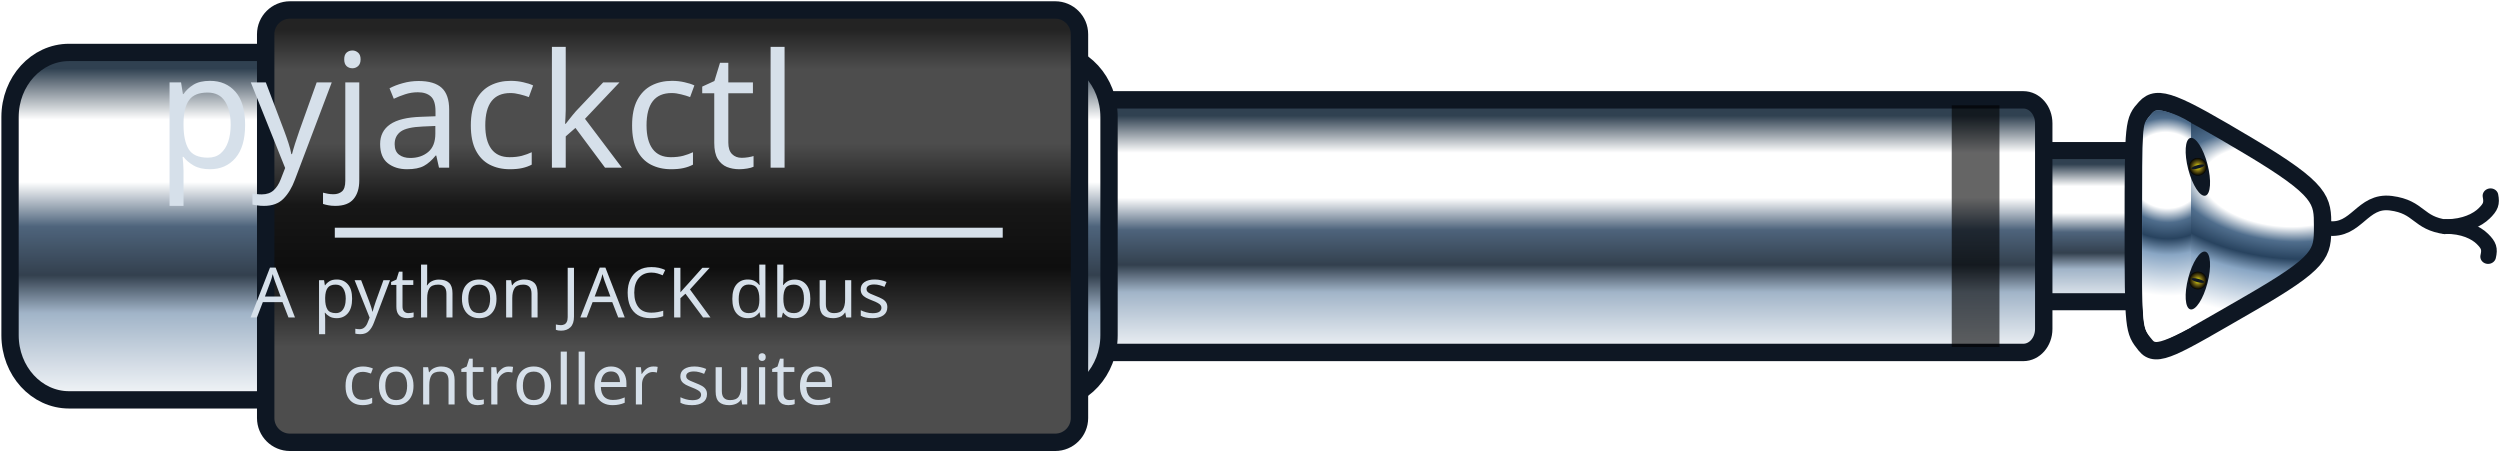
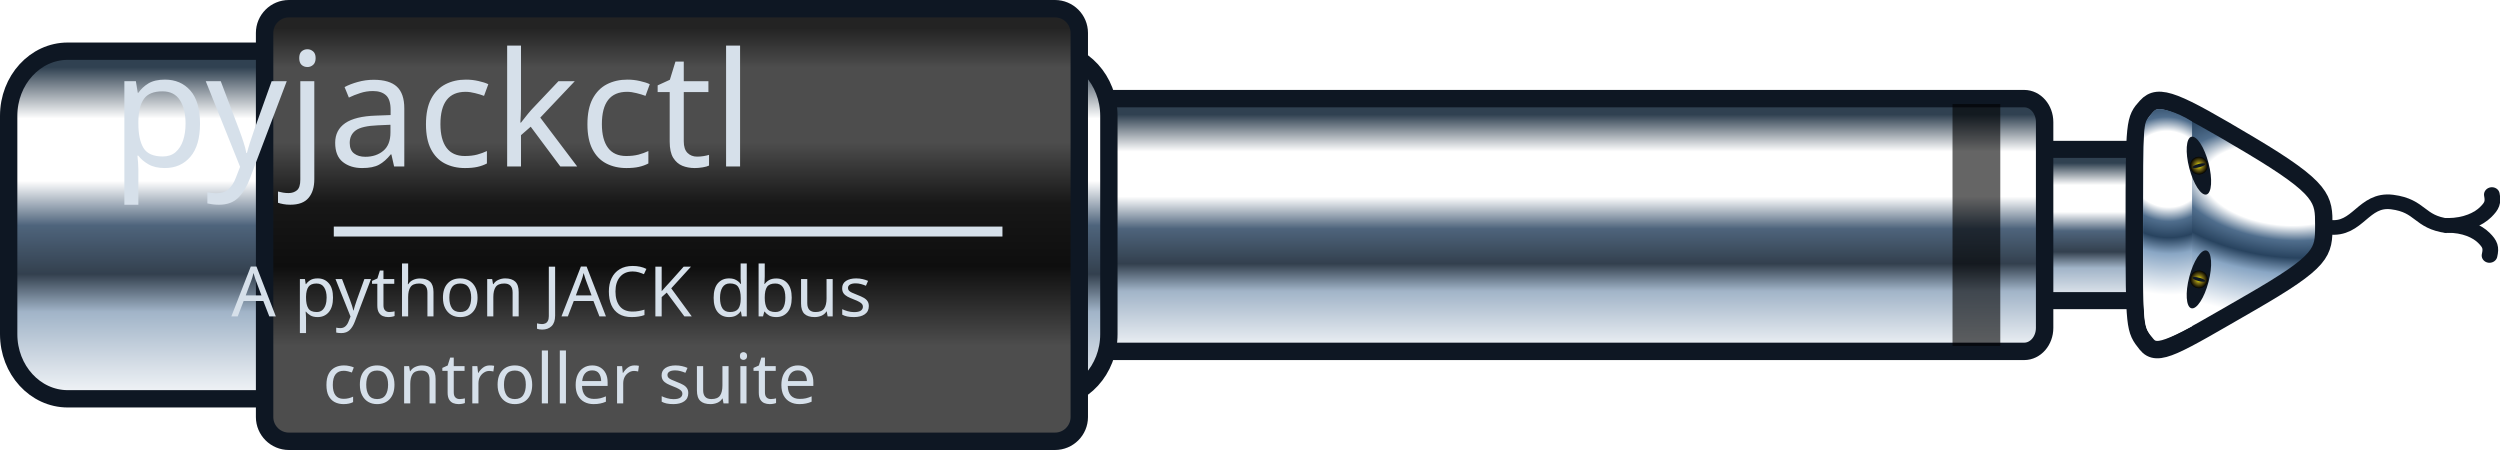
- <svg xmlns="http://www.w3.org/2000/svg" xmlns:xlink="http://www.w3.org/1999/xlink" width="503" height="91" id="svg2" version="1.0">
+ <svg xmlns="http://www.w3.org/2000/svg" xmlns:xlink="http://www.w3.org/1999/xlink" width="500" height="90" id="svg2" version="1.0">
  <defs id="defs4">
    <linearGradient id="linearGradient4494">
      <stop id="stop4496" offset="0" style="stop-color:#fbff04;stop-opacity:1;" />
      <stop style="stop-color:#7c6c14;stop-opacity:1;" offset="0.45" id="stop4502" />
      <stop style="stop-color:#000000;stop-opacity:1;" offset="1" id="stop4506" />
    </linearGradient>
    <linearGradient id="linearGradient5324">
      <stop style="stop-color:#ffffff;stop-opacity:1;" offset="0" id="stop5328" />
      <stop id="stop5330" offset="0.302" style="stop-color:#ffffff;stop-opacity:1;" />
      <stop style="stop-color:#506e8d;stop-opacity:1;" offset="0.416" id="stop5332" />
      <stop id="stop5334" offset="0.545" style="stop-color:#28435f;stop-opacity:1;" />
      <stop style="stop-color:#89a6c4;stop-opacity:1;" offset="0.673" id="stop5336" />
      <stop id="stop5338" offset="1" style="stop-color:#ffffff;stop-opacity:1;" />
    </linearGradient>
    <linearGradient id="linearGradient9075">
      <stop id="stop9077" offset="0" style="stop-color:#232323;stop-opacity:1;" />
      <stop style="stop-color:#4d4d4d;stop-opacity:1;" offset="0.094" id="stop9079" />
      <stop id="stop9081" offset="0.271" style="stop-color:#4d4d4d;stop-opacity:1;" />
      <stop style="stop-color:#171717;stop-opacity:1;" offset="0.416" id="stop9083" />
      <stop id="stop9085" offset="0.565" style="stop-color:#0e0e0e;stop-opacity:1;" />
      <stop style="stop-color:#4d4d4d;stop-opacity:1;" offset="0.753" id="stop10078" />
      <stop id="stop9087" offset="1" style="stop-color:#4d4d4d;stop-opacity:1;" />
    </linearGradient>
    <linearGradient id="linearGradient9051">
      <stop style="stop-color:#304151;stop-opacity:1;" offset="0" id="stop9053" />
      <stop id="stop9059" offset="0.151" style="stop-color:#ffffff;stop-opacity:1;" />
      <stop style="stop-color:#ffffff;stop-opacity:1;" offset="0.334" id="stop9061" />
      <stop id="stop9063" offset="0.465" style="stop-color:#4e647c;stop-opacity:1;" />
      <stop style="stop-color:#33404e;stop-opacity:1;" offset="0.608" id="stop9065" />
      <stop id="stop10076" offset="0.719" style="stop-color:#a1b4c8;stop-opacity:1;" />
      <stop style="stop-color:#ffffff;stop-opacity:1;" offset="1" id="stop9055" />
    </linearGradient>
    <linearGradient xlink:href="#linearGradient9051" id="linearGradient3217" x1="310.814" y1="23.289" x2="310.814" y2="72.663" gradientUnits="userSpaceOnUse" />
    <linearGradient xlink:href="#linearGradient9051" id="linearGradient4196" x1="422.797" y1="33.038" x2="422.797" y2="62.423" gradientUnits="userSpaceOnUse" />
    <linearGradient xlink:href="#linearGradient9051" id="linearGradient4204" x1="36.824" y1="13.772" x2="36.824" y2="82.216" gradientUnits="userSpaceOnUse" />
    <linearGradient xlink:href="#linearGradient9075" id="linearGradient4206" x1="132.988" y1="5.902" x2="132.988" y2="90.754" gradientUnits="userSpaceOnUse" />
    <radialGradient xlink:href="#linearGradient5324" id="radialGradient4214" cx="465.71" cy="142.627" fx="465.71" fy="142.627" r="20.794" gradientTransform="matrix(2.392088,0.3897221,-0.2073079,1.272477,-615.9024,-223.2885)" gradientUnits="userSpaceOnUse" />
    <radialGradient xlink:href="#linearGradient5324" id="radialGradient4216" gradientUnits="userSpaceOnUse" gradientTransform="matrix(-0.8103814,0.8879183,-0.9092819,-0.8298774,850.404,-315.3442)" cx="447.519" cy="57.596" fx="447.519" fy="57.596" r="20.794" />
    <radialGradient xlink:href="#linearGradient5324" id="radialGradient4482" gradientUnits="userSpaceOnUse" gradientTransform="matrix(2.402584,0.318676,-0.1669918,1.259038,-626.6063,-188.285)" cx="465.968" cy="147.075" fx="465.968" fy="147.075" r="20.794" />
    <radialGradient xlink:href="#linearGradient4494" id="radialGradient4492" gradientUnits="userSpaceOnUse" gradientTransform="matrix(-2.4898682e-2,9.2923176e-2,-9.2923885e-2,-2.4898862e-2,471.1336,39.02734)" cx="445.48" cy="97.302" fx="445.48" fy="97.302" r="20.794" />
    <radialGradient xlink:href="#linearGradient4494" id="radialGradient4514" gradientUnits="userSpaceOnUse" gradientTransform="matrix(-9.2923211e-2,-2.4898727e-2,2.4898772e-2,-9.2923404e-2,492.0252,98.43249)" cx="466.892" cy="94.782" fx="466.892" fy="94.782" r="20.794" />
+     <linearGradient xlink:href="#linearGradient9051" id="linearGradient2261" gradientUnits="userSpaceOnUse" x1="422.797" y1="33.038" x2="422.797" y2="62.423" />
+     <linearGradient xlink:href="#linearGradient9051" id="linearGradient2263" gradientUnits="userSpaceOnUse" x1="310.814" y1="23.289" x2="310.814" y2="72.663" />
+     <linearGradient xlink:href="#linearGradient9051" id="linearGradient2265" gradientUnits="userSpaceOnUse" x1="310.814" y1="23.289" x2="310.814" y2="72.663" />
+     <linearGradient xlink:href="#linearGradient9051" id="linearGradient2267" gradientUnits="userSpaceOnUse" x1="36.824" y1="13.772" x2="36.824" y2="82.216" />
+     <linearGradient xlink:href="#linearGradient9075" id="linearGradient2269" gradientUnits="userSpaceOnUse" x1="132.988" y1="5.902" x2="132.988" y2="90.754" />
+     <radialGradient xlink:href="#linearGradient5324" id="radialGradient2271" gradientUnits="userSpaceOnUse" gradientTransform="matrix(2.392088,0.3897221,-0.2073079,1.272477,-615.9024,-223.2885)" cx="465.71" cy="142.627" fx="465.71" fy="142.627" r="20.794" />
+     <radialGradient xlink:href="#linearGradient5324" id="radialGradient2273" gradientUnits="userSpaceOnUse" gradientTransform="matrix(2.402584,0.318676,-0.1669918,1.259038,-626.6063,-188.285)" cx="465.968" cy="147.075" fx="465.968" fy="147.075" r="20.794" />
+     <radialGradient xlink:href="#linearGradient5324" id="radialGradient2275" gradientUnits="userSpaceOnUse" gradientTransform="matrix(-0.8103814,0.8879183,-0.9092819,-0.8298774,850.404,-315.3442)" cx="447.519" cy="57.596" fx="447.519" fy="57.596" r="20.794" />
+     <radialGradient xlink:href="#linearGradient5324" id="radialGradient2277" gradientUnits="userSpaceOnUse" gradientTransform="matrix(2.392088,0.3897221,-0.2073079,1.272477,-615.9024,-223.2885)" cx="465.71" cy="142.627" fx="465.71" fy="142.627" r="20.794" />
+     <radialGradient xlink:href="#linearGradient4494" id="radialGradient2279" gradientUnits="userSpaceOnUse" gradientTransform="matrix(-9.2923211e-2,-2.4898727e-2,2.4898772e-2,-9.2923404e-2,492.0252,98.43249)" cx="466.892" cy="94.782" fx="466.892" fy="94.782" r="20.794" />
+     <radialGradient xlink:href="#linearGradient5324" id="radialGradient2281" gradientUnits="userSpaceOnUse" gradientTransform="matrix(2.392088,0.3897221,-0.2073079,1.272477,-615.9024,-223.2885)" cx="465.71" cy="142.627" fx="465.71" fy="142.627" r="20.794" />
+     <radialGradient xlink:href="#linearGradient4494" id="radialGradient2283" gradientUnits="userSpaceOnUse" gradientTransform="matrix(-2.4898682e-2,9.2923176e-2,-9.2923885e-2,-2.4898862e-2,471.1336,39.02734)" cx="445.48" cy="97.302" fx="445.48" fy="97.302" r="20.794" />
  </defs>
  <g id="layer1">
    <g transform="translate(10.52435,107.9939)" id="g4431" />
    <g id="g10557" transform="translate(-0.7294676,0)">
-       <g id="g7123" transform="matrix(0.8908978,0.1149201,-0.1312959,0.8326553,48.18054,-50.29934)">
-         <path id="path2246" d="M 479.722,49.371 C 486.272,49.371 486.272,41.494 492.823,41.494 C 499.373,41.494 499.373,45.433 505.923,45.433" style="fill:none;fill-rule:evenodd;stroke:#0e1723;stroke-width:3.5;stroke-linecap:butt;stroke-linejoin:miter;stroke-miterlimit:4;stroke-dasharray:none;stroke-opacity:1" />
-         <path id="path6150" d="M 505.95,45.32 C 509.962,44.725 512.544,42.82 513.801,41.069 C 515.04,39.343 515.201,38.474 514.589,36.674" style="fill:none;fill-rule:evenodd;stroke:#0e1723;stroke-width:3.5;stroke-linecap:round;stroke-linejoin:miter;stroke-miterlimit:4;stroke-dasharray:none;stroke-opacity:1" />
-         <path style="fill:none;fill-rule:evenodd;stroke:#0e1723;stroke-width:3.5;stroke-linecap:round;stroke-linejoin:miter;stroke-miterlimit:4;stroke-dasharray:none;stroke-opacity:1" d="M 505.692,45.359 C 509.704,44.764 512.674,45.846 514.329,47.165 C 515.959,48.466 516.335,49.255 516.204,51.166" id="path7121" />
-       </g>
-       <rect style="color:#000000;fill:url(#linearGradient4196);fill-opacity:1.0;fill-rule:evenodd;stroke:#0e1723;stroke-width:3.43;stroke-linecap:butt;stroke-linejoin:miter;marker:none;marker-start:none;marker-mid:none;marker-end:none;stroke-miterlimit:4;stroke-dasharray:none;stroke-dashoffset:0;stroke-opacity:1;visibility:visible;display:inline;overflow:visible;enable-background:accumulate" id="rect4419" width="31.112" height="30.416" x="405.107" y="30.292" />
-       <g id="g4421" transform="translate(0.2743454,0)" style="fill-opacity:1.0;fill:url(#linearGradient3217)">
-         <rect ry="4.723" rx="4.112" y="20.089" x="214.315" height="50.822" width="197.341" id="rect4423" style="opacity:1;color:#000000;fill:url(#linearGradient3217);fill-opacity:1.0;fill-rule:evenodd;stroke:#0e1723;stroke-width:3.5;stroke-linecap:butt;stroke-linejoin:miter;marker:none;marker-start:none;marker-mid:none;marker-end:none;stroke-miterlimit:4;stroke-dasharray:none;stroke-dashoffset:0;stroke-opacity:1;visibility:visible;display:inline;overflow:visible;enable-background:accumulate" />
-         <rect transform="matrix(1,0,0,1.021945,0,-0.9985184)" y="21.704" x="393.146" height="47.593" width="9.601" id="rect4425" style="opacity:1;color:#000000;fill:#000000;fill-opacity:0.602;fill-rule:evenodd;stroke:none;stroke-width:4;stroke-linecap:butt;stroke-linejoin:miter;marker:none;marker-start:none;marker-mid:none;marker-end:none;stroke-miterlimit:4;stroke-dasharray:none;stroke-dashoffset:0;stroke-opacity:1;visibility:visible;display:inline;overflow:visible;filter:url(#filter8339);enable-background:accumulate" />
-       </g>
-       <rect style="color:#000000;fill:url(#linearGradient4204);fill-opacity:1.0;fill-rule:evenodd;stroke:#0e1723;stroke-width:3.485;stroke-linecap:butt;stroke-linejoin:miter;marker:none;marker-start:none;marker-mid:none;marker-end:none;stroke-miterlimit:4;stroke-dasharray:none;stroke-dashoffset:0;stroke-opacity:1;visibility:visible;display:inline;overflow:visible;enable-background:accumulate" id="rect4427" width="221.116" height="69.901" x="2.75" y="10.55" rx="11.874" ry="12.998" />
-       <rect style="color:#000000;fill:url(#linearGradient4206);fill-opacity:1.0;fill-rule:evenodd;stroke:#0e1723;stroke-width:3.5;stroke-linecap:butt;stroke-linejoin:miter;marker:none;marker-start:none;marker-mid:none;marker-end:none;stroke-miterlimit:4;stroke-dasharray:none;stroke-dashoffset:0;stroke-opacity:1;visibility:visible;display:inline;overflow:visible;enable-background:accumulate" id="rect4429" width="163.732" height="86.988" x="54.186" y="2.006" rx="4.889" ry="4.88" />
-       <g transform="translate(-9,-108.1822)" id="g4664">
-         <text id="text4439" y="141.919" x="145.497" style="font-size:34px;font-style:normal;font-weight:normal;text-align:center;writing-mode:lr-tb;text-anchor:middle;fill:#d6e0ea;fill-opacity:1;stroke:none;stroke-width:1px;stroke-linecap:butt;stroke-linejoin:miter;stroke-opacity:1;font-family:Sans" xml:space="preserve">
-           <tspan id="tspan4441" style="font-size:32px;fill:#d6e0ea;fill-opacity:1" y="141.919" x="145.497">pyjackctl</tspan>
-         </text>
-         <path id="path4443" d="M 77.092,154.999 L 211.477,154.999" style="fill:none;fill-rule:evenodd;stroke:#d6e0ea;stroke-width:2;stroke-linecap:butt;stroke-linejoin:miter;stroke-miterlimit:4;stroke-dasharray:none;stroke-opacity:1" />
-         <text id="text4445" y="172.06" x="144.533" style="font-size:14px;font-style:normal;font-weight:normal;text-align:center;text-anchor:middle;fill:#d6e0ea;fill-opacity:1;stroke:none;stroke-width:1px;stroke-linecap:butt;stroke-linejoin:miter;stroke-opacity:1;font-family:Sans" xml:space="preserve">
-           <tspan y="172.06" x="144.533" id="tspan4447">A python JACK dbus</tspan>
-           <tspan id="tspan4449" y="189.56" x="144.533">controller suite</tspan>
-         </text>
-       </g>
-       <g transform="translate(-9.25,-107.9407)" id="g4652" style="fill-opacity:1.0;fill:url(#radialGradient4214)">
-         <path style="color:#000000;fill:url(#radialGradient4482);fill-opacity:1.0;fill-rule:evenodd;stroke:#0e1723;stroke-width:3.5;stroke-linecap:butt;stroke-linejoin:miter;marker:none;marker-start:none;marker-mid:none;marker-end:none;stroke-miterlimit:4;stroke-dasharray:none;stroke-dashoffset:0;stroke-opacity:1;visibility:visible;display:inline;overflow:visible;enable-background:accumulate" d="M 477.287,153.494 C 477.287,158.981 477.255,160.594 462.421,169.142 C 447.401,177.796 443.844,180.181 441.636,177.394 C 439.276,174.415 439.199,174.411 439.199,153.494 C 439.199,132.402 439.255,132.237 441.636,129.594 C 444.097,126.863 447.533,128.462 462.421,137.324 C 477.379,146.228 477.287,148.253 477.287,153.494 z " id="path4433" />
-         <path transform="translate(10.52435,107.9939)" style="color:#000000;fill:url(#radialGradient4216);fill-opacity:1.0;fill-rule:evenodd;stroke:none;stroke-width:3.5;stroke-linecap:butt;stroke-linejoin:miter;marker:none;marker-start:none;marker-mid:none;marker-end:none;stroke-miterlimit:4;stroke-dasharray:none;stroke-dashoffset:0;stroke-opacity:1;visibility:visible;display:inline;overflow:visible;enable-background:accumulate" d="M 433.403,22.171 C 432.891,22.186 432.522,22.583 431.721,23.595 C 430.528,25.103 430.439,24.469 430.439,45.755 C 430.439,64.943 430.493,65.635 431.875,67.5 C 433.158,69.232 435.424,68.404 440.289,65.793 L 440.289,24.644 C 437.043,22.559 434.028,21.994 433.403,22.171 z " id="path4435" />
-         <g transform="matrix(-0.258819,-0.9659258,0.9659258,-0.258819,391.7043,634.1956)" id="g9535" style="fill-opacity:1.0;fill:url(#radialGradient4214)">
-           <path transform="matrix(2.318586e-2,-4.191021,0.9835327,6.5754343e-3,423.8967,2308.059)" d="M 506.865 25.024 A 0.477 6.1 0 1 1  505.911,25.024 A 0.477 6.1 0 1 1  506.865 25.024 z" id="path3227" style="opacity:1;color:#000000;fill:#0e1723;fill-opacity:1;fill-rule:evenodd;stroke:none;stroke-width:3.5;stroke-linecap:butt;stroke-linejoin:miter;marker:none;marker-start:none;marker-mid:none;marker-end:none;stroke-miterlimit:4;stroke-dasharray:none;stroke-dashoffset:0;stroke-opacity:1;visibility:visible;display:inline;overflow:visible;enable-background:accumulate" />
-           <path style="opacity:1;color:#000000;fill:url(#radialGradient4514);fill-opacity:1.0;fill-rule:evenodd;stroke:none;stroke-width:0.5;stroke-linecap:square;stroke-linejoin:miter;marker:none;marker-start:none;marker-mid:none;marker-end:none;stroke-miterlimit:4;stroke-dasharray:none;stroke-dashoffset:0;stroke-opacity:1;visibility:visible;display:inline;overflow:visible;enable-background:accumulate" id="path5643" d="M 453 78 A 2 2 0 1 1  449,78 A 2 2 0 1 1  453 78 z" transform="matrix(0.890625,0,0,0.890625,58.57812,116.472)" />
-           <path style="opacity:1;color:#000000;fill:#0e1723;fill-opacity:1;fill-rule:evenodd;stroke:none;stroke-width:0.5;stroke-linecap:square;stroke-linejoin:miter;marker:none;marker-start:none;marker-mid:none;marker-end:none;stroke-miterlimit:4;stroke-dasharray:none;stroke-dashoffset:0;stroke-opacity:1;visibility:visible;display:inline;overflow:visible;enable-background:accumulate" id="path6624" d="M 459 79 A 0.5 1 0 1 1  458,79 A 0.5 1 0 1 1  459 79 z" transform="matrix(0.6875,0,0,1.330474,145.0312,80.83292)" />
+       <g id="g2231" transform="matrix(0.9951373,0,0,0.9946002,-0.2731294,-0.2543085)">
+         <g transform="matrix(0.8908978,0.1149201,-0.1312959,0.8326553,48.18054,-50.29934)" id="g7123">
+           <path style="fill:none;fill-rule:evenodd;stroke:#0e1723;stroke-width:3.5;stroke-linecap:butt;stroke-linejoin:miter;stroke-miterlimit:4;stroke-dasharray:none;stroke-opacity:1" d="M 479.722,49.371 C 486.272,49.371 486.272,41.494 492.823,41.494 C 499.373,41.494 499.373,45.433 505.923,45.433" id="path2246" />
+           <path style="fill:none;fill-rule:evenodd;stroke:#0e1723;stroke-width:3.5;stroke-linecap:round;stroke-linejoin:miter;stroke-miterlimit:4;stroke-dasharray:none;stroke-opacity:1" d="M 505.95,45.32 C 509.962,44.725 512.544,42.82 513.801,41.069 C 515.04,39.343 515.201,38.474 514.589,36.674" id="path6150" />
+           <path id="path7121" d="M 505.692,45.359 C 509.704,44.764 512.674,45.846 514.329,47.165 C 515.959,48.466 516.335,49.255 516.204,51.166" style="fill:none;fill-rule:evenodd;stroke:#0e1723;stroke-width:3.5;stroke-linecap:round;stroke-linejoin:miter;stroke-miterlimit:4;stroke-dasharray:none;stroke-opacity:1" />
        </g>
-         <g id="g10529" transform="matrix(-0.258819,0.9659258,0.9659258,0.258819,391.7043,-328.3141)" style="fill-opacity:1.0;fill:url(#radialGradient4214)">
-           <path style="opacity:1;color:#000000;fill:#0e1723;fill-opacity:1;fill-rule:evenodd;stroke:none;stroke-width:3.5;stroke-linecap:butt;stroke-linejoin:miter;marker:none;marker-start:none;marker-mid:none;marker-end:none;stroke-miterlimit:4;stroke-dasharray:none;stroke-dashoffset:0;stroke-opacity:1;visibility:visible;display:inline;overflow:visible;enable-background:accumulate" id="path10531" d="M 506.865 25.024 A 0.477 6.1 0 1 1  505.911,25.024 A 0.477 6.1 0 1 1  506.865 25.024 z" transform="matrix(2.318586e-2,-4.191021,0.9835327,6.5754343e-3,423.8967,2308.059)" />
-           <path transform="matrix(0.890625,0,0,0.890625,58.57812,116.472)" d="M 453 78 A 2 2 0 1 1  449,78 A 2 2 0 1 1  453 78 z" id="path10533" style="opacity:1;color:#000000;fill:url(#radialGradient4492);fill-opacity:1.0;fill-rule:evenodd;stroke:none;stroke-width:0.5;stroke-linecap:square;stroke-linejoin:miter;marker:none;marker-start:none;marker-mid:none;marker-end:none;stroke-miterlimit:4;stroke-dasharray:none;stroke-dashoffset:0;stroke-opacity:1;visibility:visible;display:inline;overflow:visible;enable-background:accumulate" />
-           <path transform="matrix(0.6875,0,0,1.330474,145.0312,80.83292)" d="M 459 79 A 0.5 1 0 1 1  458,79 A 0.5 1 0 1 1  459 79 z" id="path10535" style="opacity:1;color:#000000;fill:#0e1723;fill-opacity:1;fill-rule:evenodd;stroke:none;stroke-width:0.5;stroke-linecap:square;stroke-linejoin:miter;marker:none;marker-start:none;marker-mid:none;marker-end:none;stroke-miterlimit:4;stroke-dasharray:none;stroke-dashoffset:0;stroke-opacity:1;visibility:visible;display:inline;overflow:visible;enable-background:accumulate" />
+         <rect y="30.292" x="405.107" height="30.416" width="31.112" id="rect4419" style="color:#000000;fill:url(#linearGradient2261);fill-opacity:1;fill-rule:evenodd;stroke:#0e1723;stroke-width:3.43;stroke-linecap:butt;stroke-linejoin:miter;marker:none;marker-start:none;marker-mid:none;marker-end:none;stroke-miterlimit:4;stroke-dasharray:none;stroke-dashoffset:0;stroke-opacity:1;visibility:visible;display:inline;overflow:visible;enable-background:accumulate" />
+         <g style="fill:url(#linearGradient2263);fill-opacity:1" transform="translate(0.2743454,0)" id="g4421">
+           <rect style="opacity:1;color:#000000;fill:url(#linearGradient2265);fill-opacity:1;fill-rule:evenodd;stroke:#0e1723;stroke-width:3.5;stroke-linecap:butt;stroke-linejoin:miter;marker:none;marker-start:none;marker-mid:none;marker-end:none;stroke-miterlimit:4;stroke-dasharray:none;stroke-dashoffset:0;stroke-opacity:1;visibility:visible;display:inline;overflow:visible;enable-background:accumulate" id="rect4423" width="197.341" height="50.822" x="214.315" y="20.089" rx="4.112" ry="4.723" />
+           <rect style="opacity:1;color:#000000;fill:#000000;fill-opacity:0.602;fill-rule:evenodd;stroke:none;stroke-width:4;stroke-linecap:butt;stroke-linejoin:miter;marker:none;marker-start:none;marker-mid:none;marker-end:none;stroke-miterlimit:4;stroke-dasharray:none;stroke-dashoffset:0;stroke-opacity:1;visibility:visible;display:inline;overflow:visible;filter:url(#filter8339);enable-background:accumulate" id="rect4425" width="9.601" height="47.593" x="393.146" y="21.704" transform="matrix(1,0,0,1.021945,0,-0.9985184)" />
+         </g>
+         <rect ry="12.998" rx="11.874" y="10.55" x="2.75" height="69.901" width="221.116" id="rect4427" style="color:#000000;fill:url(#linearGradient2267);fill-opacity:1;fill-rule:evenodd;stroke:#0e1723;stroke-width:3.485;stroke-linecap:butt;stroke-linejoin:miter;marker:none;marker-start:none;marker-mid:none;marker-end:none;stroke-miterlimit:4;stroke-dasharray:none;stroke-dashoffset:0;stroke-opacity:1;visibility:visible;display:inline;overflow:visible;enable-background:accumulate" />
+         <rect ry="4.88" rx="4.889" y="2.006" x="54.186" height="86.988" width="163.732" id="rect4429" style="color:#000000;fill:url(#linearGradient2269);fill-opacity:1;fill-rule:evenodd;stroke:#0e1723;stroke-width:3.5;stroke-linecap:butt;stroke-linejoin:miter;marker:none;marker-start:none;marker-mid:none;marker-end:none;stroke-miterlimit:4;stroke-dasharray:none;stroke-dashoffset:0;stroke-opacity:1;visibility:visible;display:inline;overflow:visible;enable-background:accumulate" />
+         <g id="g4664" transform="translate(-9,-108.1822)">
+           <text xml:space="preserve" style="font-size:34px;font-style:normal;font-weight:normal;text-align:center;writing-mode:lr-tb;text-anchor:middle;fill:#d6e0ea;fill-opacity:1;stroke:none;stroke-width:1px;stroke-linecap:butt;stroke-linejoin:miter;stroke-opacity:1;font-family:Sans" x="145.497" y="141.919" id="text4439">
+             <tspan x="145.497" y="141.919" style="font-size:32px;fill:#d6e0ea;fill-opacity:1" id="tspan4441">pyjackctl</tspan>
+           </text>
+           <path style="fill:none;fill-rule:evenodd;stroke:#d6e0ea;stroke-width:2;stroke-linecap:butt;stroke-linejoin:miter;stroke-miterlimit:4;stroke-dasharray:none;stroke-opacity:1" d="M 77.092,154.999 L 211.477,154.999" id="path4443" />
+           <text xml:space="preserve" style="font-size:14px;font-style:normal;font-weight:normal;text-align:center;text-anchor:middle;fill:#d6e0ea;fill-opacity:1;stroke:none;stroke-width:1px;stroke-linecap:butt;stroke-linejoin:miter;stroke-opacity:1;font-family:Sans" x="144.533" y="172.06" id="text4445">
+             <tspan id="tspan4447" x="144.533" y="172.06">A python JACK dbus</tspan>
+             <tspan x="144.533" y="189.56" id="tspan4449">controller suite</tspan>
+           </text>
+         </g>
+         <g style="fill:url(#radialGradient2271);fill-opacity:1" id="g4652" transform="translate(-9.25,-107.9407)">
+           <path id="path4433" d="M 477.287,153.494 C 477.287,158.981 477.255,160.594 462.421,169.142 C 447.401,177.796 443.844,180.181 441.636,177.394 C 439.276,174.415 439.199,174.411 439.199,153.494 C 439.199,132.402 439.255,132.237 441.636,129.594 C 444.097,126.863 447.533,128.462 462.421,137.324 C 477.379,146.228 477.287,148.253 477.287,153.494 z " style="color:#000000;fill:url(#radialGradient2273);fill-opacity:1;fill-rule:evenodd;stroke:#0e1723;stroke-width:3.5;stroke-linecap:butt;stroke-linejoin:miter;marker:none;marker-start:none;marker-mid:none;marker-end:none;stroke-miterlimit:4;stroke-dasharray:none;stroke-dashoffset:0;stroke-opacity:1;visibility:visible;display:inline;overflow:visible;enable-background:accumulate" />
+           <path id="path4435" d="M 433.403,22.171 C 432.891,22.186 432.522,22.583 431.721,23.595 C 430.528,25.103 430.439,24.469 430.439,45.755 C 430.439,64.943 430.493,65.635 431.875,67.5 C 433.158,69.232 435.424,68.404 440.289,65.793 L 440.289,24.644 C 437.043,22.559 434.028,21.994 433.403,22.171 z " style="color:#000000;fill:url(#radialGradient2275);fill-opacity:1;fill-rule:evenodd;stroke:none;stroke-width:3.5;stroke-linecap:butt;stroke-linejoin:miter;marker:none;marker-start:none;marker-mid:none;marker-end:none;stroke-miterlimit:4;stroke-dasharray:none;stroke-dashoffset:0;stroke-opacity:1;visibility:visible;display:inline;overflow:visible;enable-background:accumulate" transform="translate(10.52435,107.9939)" />
+           <g style="fill:url(#radialGradient2277);fill-opacity:1" id="g9535" transform="matrix(-0.258819,-0.9659258,0.9659258,-0.258819,391.7043,634.1956)">
+             <path style="opacity:1;color:#000000;fill:#0e1723;fill-opacity:1;fill-rule:evenodd;stroke:none;stroke-width:3.5;stroke-linecap:butt;stroke-linejoin:miter;marker:none;marker-start:none;marker-mid:none;marker-end:none;stroke-miterlimit:4;stroke-dasharray:none;stroke-dashoffset:0;stroke-opacity:1;visibility:visible;display:inline;overflow:visible;enable-background:accumulate" id="path3227" d="M 506.865 25.024 A 0.477 6.1 0 1 1  505.911,25.024 A 0.477 6.1 0 1 1  506.865 25.024 z" transform="matrix(2.318586e-2,-4.191021,0.9835327,6.5754343e-3,423.8967,2308.059)" />
+             <path transform="matrix(0.890625,0,0,0.890625,58.57812,116.472)" d="M 453 78 A 2 2 0 1 1  449,78 A 2 2 0 1 1  453 78 z" id="path5643" style="opacity:1;color:#000000;fill:url(#radialGradient2279);fill-opacity:1;fill-rule:evenodd;stroke:none;stroke-width:0.5;stroke-linecap:square;stroke-linejoin:miter;marker:none;marker-start:none;marker-mid:none;marker-end:none;stroke-miterlimit:4;stroke-dasharray:none;stroke-dashoffset:0;stroke-opacity:1;visibility:visible;display:inline;overflow:visible;enable-background:accumulate" />
+             <path transform="matrix(0.6875,0,0,1.330474,145.0312,80.83292)" d="M 459 79 A 0.5 1 0 1 1  458,79 A 0.5 1 0 1 1  459 79 z" id="path6624" style="opacity:1;color:#000000;fill:#0e1723;fill-opacity:1;fill-rule:evenodd;stroke:none;stroke-width:0.5;stroke-linecap:square;stroke-linejoin:miter;marker:none;marker-start:none;marker-mid:none;marker-end:none;stroke-miterlimit:4;stroke-dasharray:none;stroke-dashoffset:0;stroke-opacity:1;visibility:visible;display:inline;overflow:visible;enable-background:accumulate" />
+           </g>
+           <g style="fill:url(#radialGradient2281);fill-opacity:1" transform="matrix(-0.258819,0.9659258,0.9659258,0.258819,391.7043,-328.3141)" id="g10529">
+             <path transform="matrix(2.318586e-2,-4.191021,0.9835327,6.5754343e-3,423.8967,2308.059)" d="M 506.865 25.024 A 0.477 6.1 0 1 1  505.911,25.024 A 0.477 6.1 0 1 1  506.865 25.024 z" id="path10531" style="opacity:1;color:#000000;fill:#0e1723;fill-opacity:1;fill-rule:evenodd;stroke:none;stroke-width:3.5;stroke-linecap:butt;stroke-linejoin:miter;marker:none;marker-start:none;marker-mid:none;marker-end:none;stroke-miterlimit:4;stroke-dasharray:none;stroke-dashoffset:0;stroke-opacity:1;visibility:visible;display:inline;overflow:visible;enable-background:accumulate" />
+             <path style="opacity:1;color:#000000;fill:url(#radialGradient2283);fill-opacity:1;fill-rule:evenodd;stroke:none;stroke-width:0.5;stroke-linecap:square;stroke-linejoin:miter;marker:none;marker-start:none;marker-mid:none;marker-end:none;stroke-miterlimit:4;stroke-dasharray:none;stroke-dashoffset:0;stroke-opacity:1;visibility:visible;display:inline;overflow:visible;enable-background:accumulate" id="path10533" d="M 453 78 A 2 2 0 1 1  449,78 A 2 2 0 1 1  453 78 z" transform="matrix(0.890625,0,0,0.890625,58.57812,116.472)" />
+             <path style="opacity:1;color:#000000;fill:#0e1723;fill-opacity:1;fill-rule:evenodd;stroke:none;stroke-width:0.5;stroke-linecap:square;stroke-linejoin:miter;marker:none;marker-start:none;marker-mid:none;marker-end:none;stroke-miterlimit:4;stroke-dasharray:none;stroke-dashoffset:0;stroke-opacity:1;visibility:visible;display:inline;overflow:visible;enable-background:accumulate" id="path10535" d="M 459 79 A 0.5 1 0 1 1  458,79 A 0.5 1 0 1 1  459 79 z" transform="matrix(0.6875,0,0,1.330474,145.0312,80.83292)" />
+           </g>
        </g>
      </g>
    </g>
  </g>
</svg>
